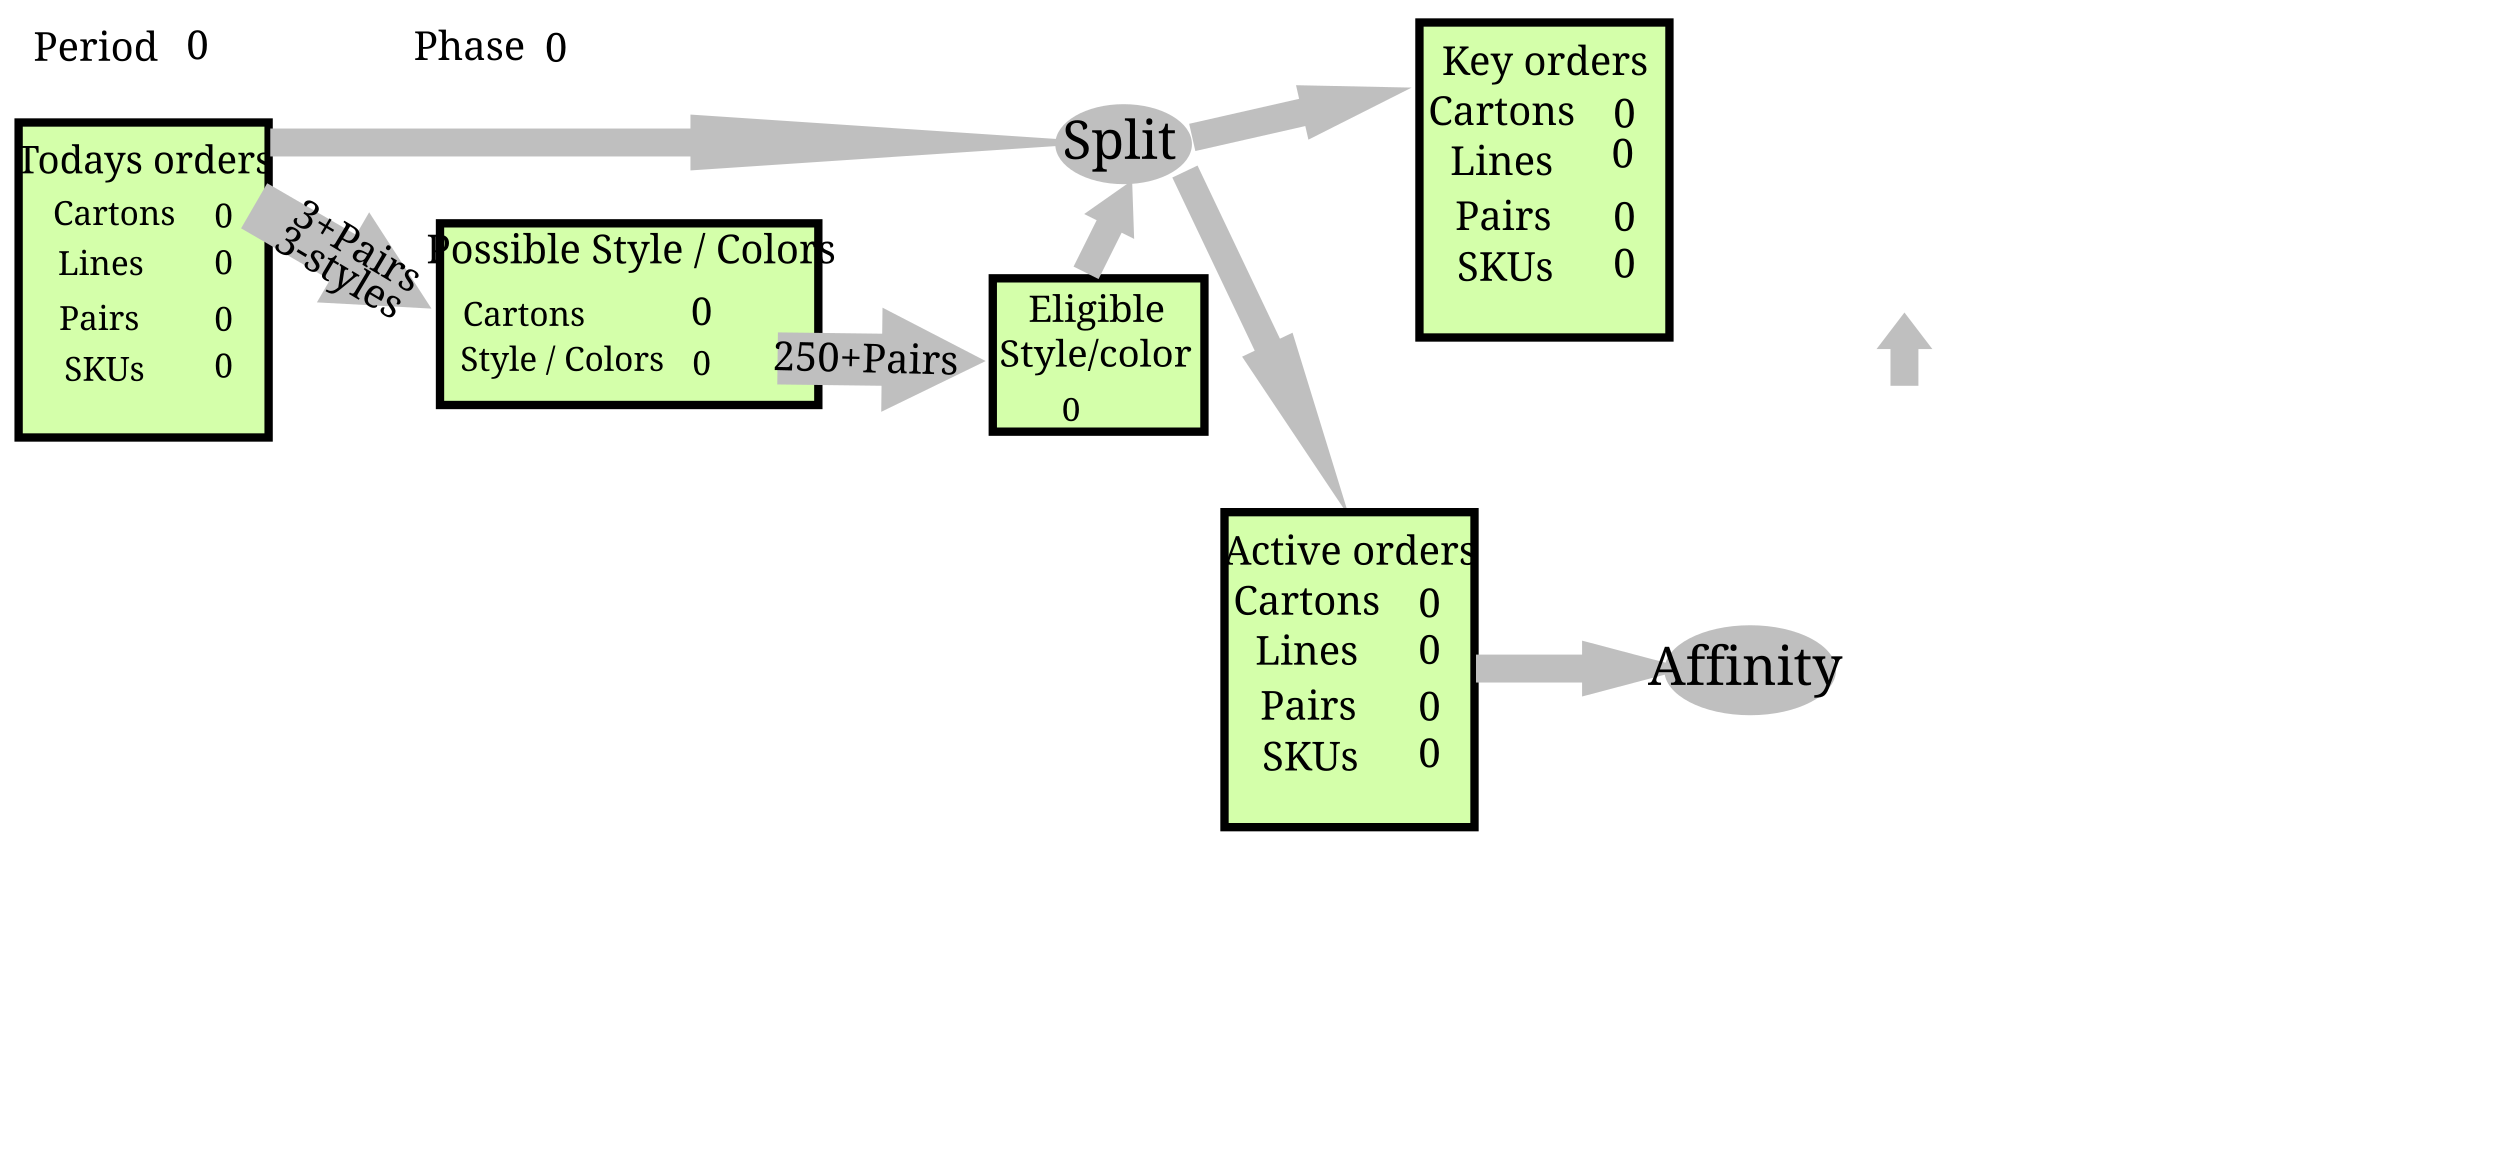
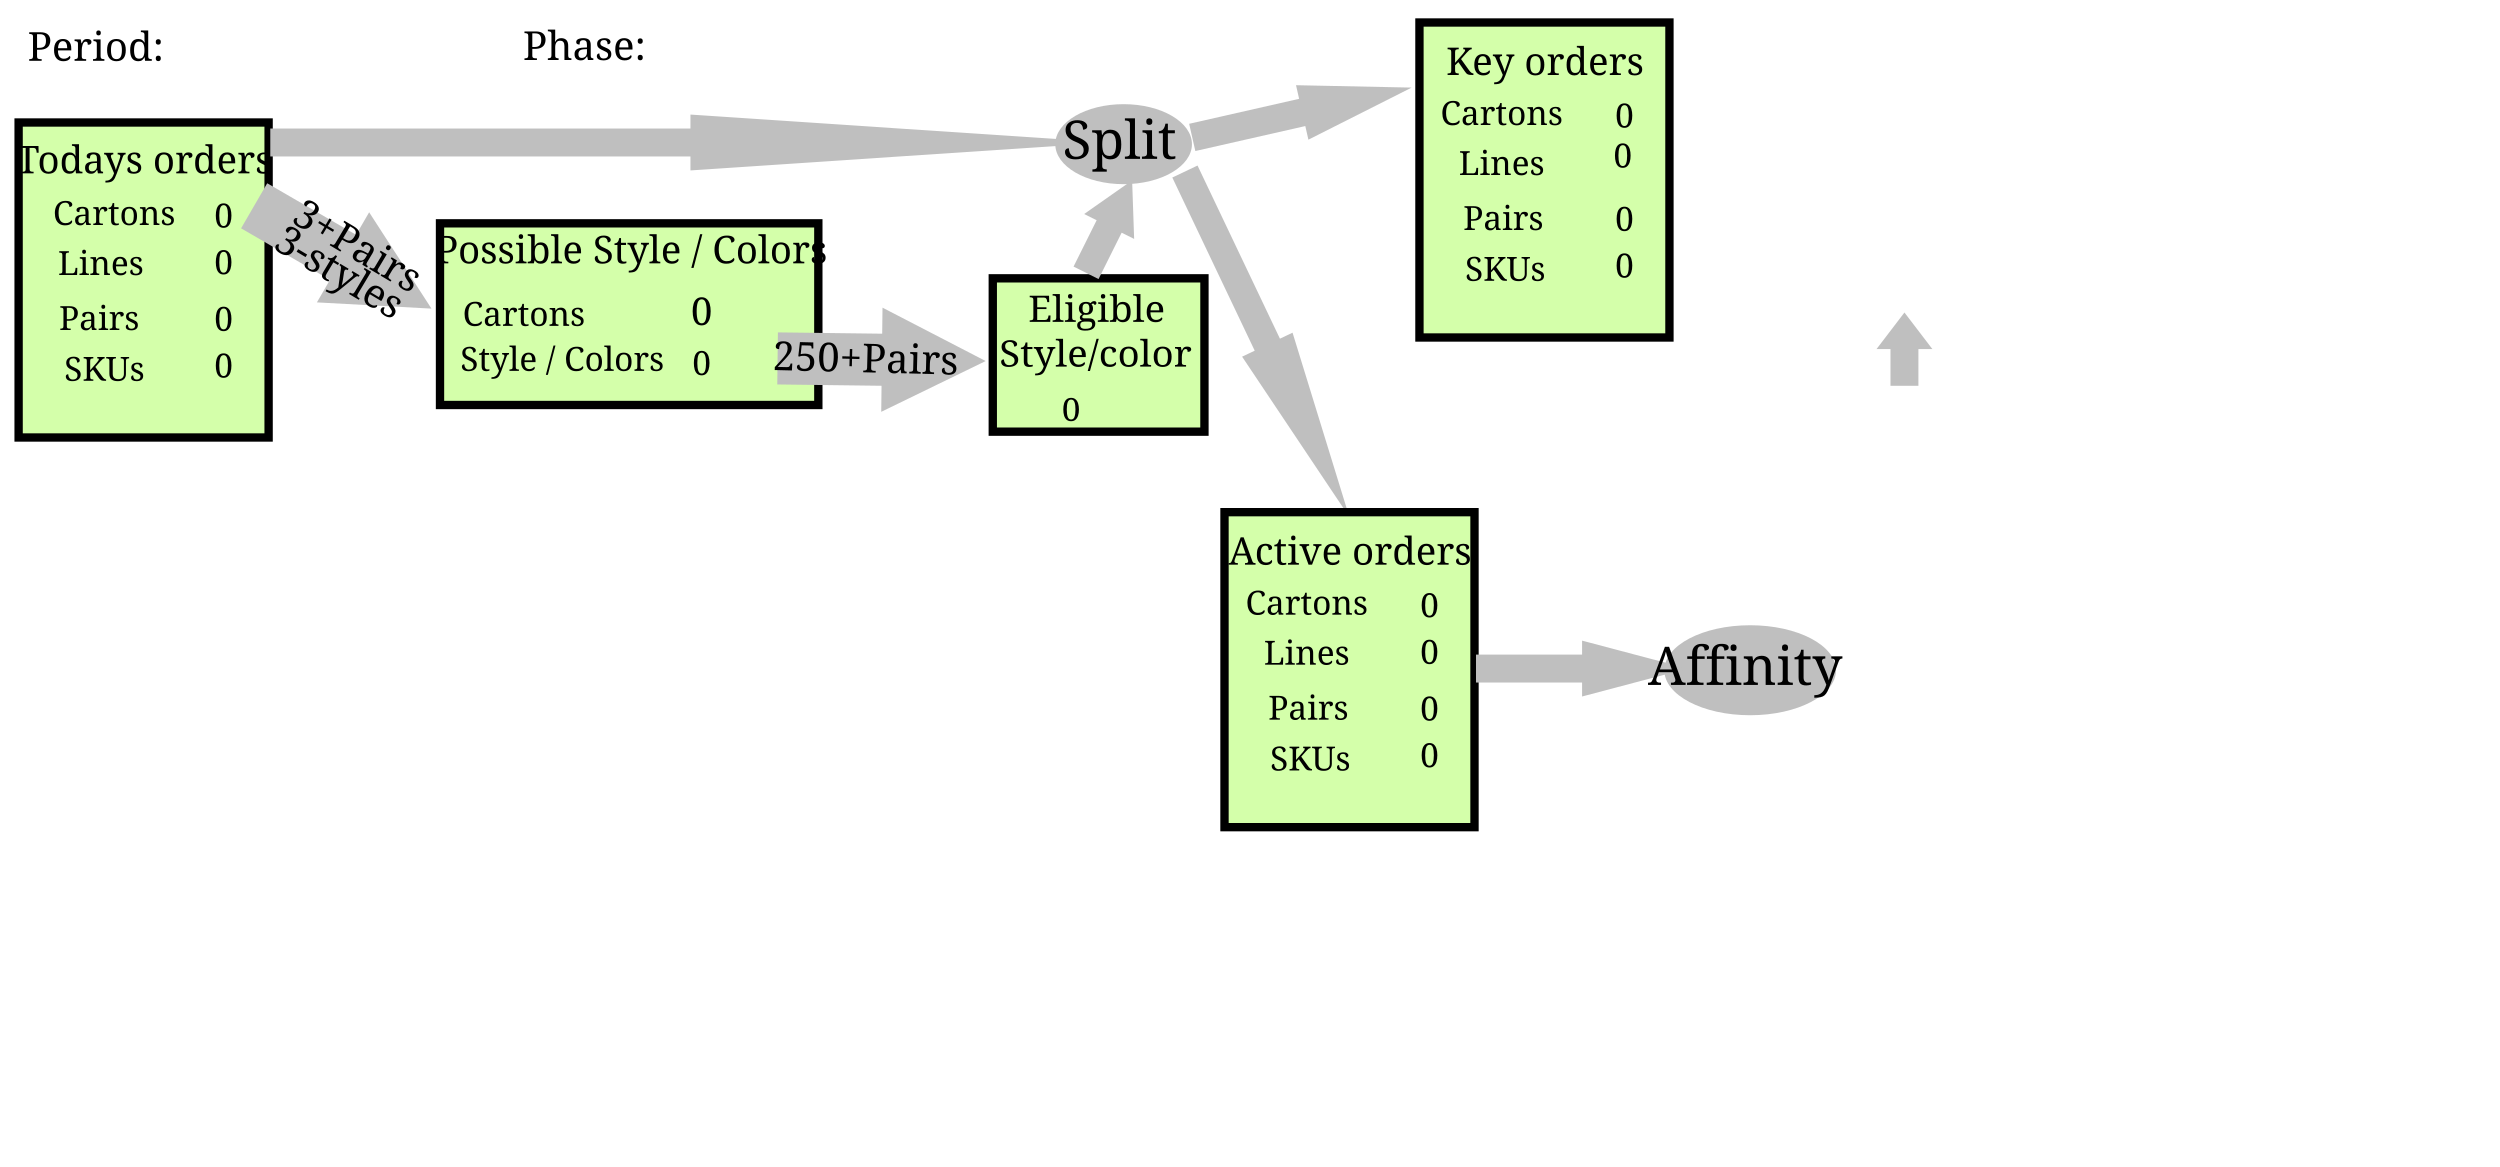
<svg xmlns="http://www.w3.org/2000/svg" width="1500" height="700">
  <g class="layer">
    <rect fill="#d4ffaa" height="109" id="svg_29" stroke="#000000" stroke-width="5" width="227" x="264" y="134" />
    <rect fill="#d4ffaa" height="189" id="svg_56" stroke="#000000" stroke-width="5" width="150" x="851.667" y="13.5" />
    <rect fill="#d4ffaa" height="189" id="svg_16" stroke="#000000" stroke-width="5" width="150" x="11.167" y="73.5" />
    <text fill="#000000" font-family="serif" font-size="20" id="allCtns" stroke="#000000" stroke-width="0" text-anchor="middle" x="134.167" xml:space="preserve" y="136.5">0</text>
    <text fill="#000000" font-family="serif" font-size="20" id="allLines" stroke="#000000" stroke-width="0" text-anchor="middle" x="134.167" xml:space="preserve" y="164.5">0</text>
    <text fill="#000000" font-family="serif" font-size="20" id="allPairs" stroke="#000000" stroke-width="0" text-anchor="middle" x="134.167" xml:space="preserve" y="198.5">0</text>
    <text fill="#000000" font-family="serif" font-size="20" id="allSkus" stroke="#000000" stroke-width="0" text-anchor="middle" x="134.167" xml:space="preserve" y="226.5">0</text>
    <text fill="#000000" font-family="serif" font-size="23" id="svg_6" stroke="#000000" stroke-width="0" text-anchor="middle" x="86.504" xml:space="preserve" y="104.012">Todays orders</text>
    <text fill="#000000" font-family="serif" font-size="20" id="svg_7" stroke="#000000" stroke-width="0" text-anchor="middle" x="68.504" xml:space="preserve" y="135.012">Cartons</text>
    <text fill="#000000" font-family="serif" font-size="20" id="svg_8" stroke="#000000" stroke-width="0" text-anchor="middle" x="60.504" xml:space="preserve" y="165.012">Lines</text>
    <text fill="#000000" font-family="serif" font-size="20" id="svg_9" stroke="#000000" stroke-width="0" text-anchor="middle" x="59.504" xml:space="preserve" y="198.012">Pairs</text>
    <text fill="#000000" font-family="serif" font-size="20" id="svg_10" stroke="#000000" stroke-width="0" text-anchor="middle" x="62.663" xml:space="preserve" y="228.496">SKUs</text>
    <text fill="#000000" font-family="serif" font-size="23" id="posCtns" stroke="#000000" stroke-width="0" text-anchor="middle" x="421" xml:space="preserve" y="195">0</text>
    <text fill="#000000" font-family="serif" font-size="20" id="svg_27" stroke="#000000" stroke-width="0" text-anchor="middle" x="421" xml:space="preserve" y="225">0</text>
    <text fill="#000000" font-family="serif" font-size="20" id="svg_23" stroke="#000000" stroke-width="0" text-anchor="middle" x="314.337" xml:space="preserve" y="195.512">Cartons</text>
    <text fill="#000000" font-family="serif" font-size="20" id="posStyleColor" stroke="#000000" stroke-width="0" text-anchor="middle" x="337.337" xml:space="preserve" y="222.512">Style / Colors</text>
    <rect fill="#d4ffaa" height="92" id="svg_36" stroke="#000000" stroke-width="5" width="127" x="595.667" y="167" />
    <text fill="#000000" font-family="serif" font-size="23" id="svg_35" stroke="#000000" stroke-width="0" text-anchor="middle" transform="matrix(1 0 0 0.954128 0 6.74312)" x="658.004" xml:space="preserve" y="195.329">Eligible</text>
    <text fill="#000000" font-family="serif" font-size="20" id="eligibleStyleColor" stroke="#000000" stroke-width="0" text-anchor="middle" transform="matrix(1 0 0 0.954128 0 6.74312)" x="642.667" xml:space="preserve" y="257.606">0</text>
    <text fill="#000000" font-family="serif" font-size="23" id="svg_38" stroke="#000000" stroke-width="0" text-anchor="middle" transform="matrix(1 0 0 0.954128 0 6.74312)" x="657.327" xml:space="preserve" y="223.458">Style/color</text>
    <g id="svg_40" transform="rotate(1.44786 528.869 215.835)">
      <path d="m529.527,247.083l61.862,-32.034l-62.675,-30.461l0.203,15.624l-62.568,0.79l0.407,31.248l62.568,-0.79l0.203,15.624z" fill="#bfbfbf" id="svg_32" stroke="#000000" stroke-width="0" />
      <text fill="#000000" font-family="serif" font-size="24" id="svg_31" stroke="#000000" stroke-width="0" text-anchor="middle" x="519.279" xml:space="preserve" y="223.637">250+Pairs</text>
    </g>
    <ellipse cx="674.167" cy="86.5" fill="#bfbfbf" id="svg_41" rx="41" ry="24" stroke="#000000" stroke-width="0" />
    <path d="m682.209,135.874l-16.758,-30.921l-16.758,30.921l8.379,0l0,31.07l16.758,0l0,-31.07l8.379,0z" fill="#bfbfbf" id="svg_43" stroke="#000000" stroke-width="0" transform="rotate(26.4874 665.451 135.949)" />
    <path d="m797.925,67.338l-16.758,-67.334l-16.758,67.334l8.379,0l0,67.658l16.758,0l0,-67.658l8.379,0z" fill="#bfbfbf" id="svg_44" stroke="#000000" stroke-width="0" transform="rotate(77.2063 781.167 67.5)" />
    <path d="m1159.425,209.447l-16.758,-21.943l-16.758,21.943l8.379,0l0,22.048l16.758,0l0,-22.048l8.379,0z" fill="#bfbfbf" id="svg_45" stroke="#000000" stroke-width="0" />
    <path d="m430.425,84.896l-16.758,-250.892l-16.758,250.892l8.379,0l0,252.099l16.758,0l0,-252.099l8.379,0z" fill="#bfbfbf" id="svg_46" stroke="#000000" stroke-width="0" transform="rotate(90 413.667 85.4996)" />
-     <text fill="#000000" font-family="serif" font-size="24" id="svg_47" stroke="#000000" stroke-width="0" text-anchor="middle" x="903.163" xml:space="preserve" y="168.496">SKUs</text>
-     <text fill="#000000" font-family="serif" font-size="24" id="svg_48" stroke="#000000" stroke-width="0" text-anchor="middle" x="902.004" xml:space="preserve" y="138.012">Pairs</text>
-     <text fill="#000000" font-family="serif" font-size="24" id="svg_49" stroke="#000000" stroke-width="0" text-anchor="middle" x="901.004" xml:space="preserve" y="105.012">Lines</text>
-     <text fill="#000000" font-family="serif" font-size="24" id="svg_50" stroke="#000000" stroke-width="0" text-anchor="middle" x="901.004" xml:space="preserve" y="75.012">Cartons</text>
-     <text fill="#000000" font-family="serif" font-size="24" id="svg_51" stroke="#000000" stroke-width="0" style="cursor: move;" text-anchor="middle" x="927.004" xml:space="preserve" y="45.012">Key orders</text>
-     <text fill="#000000" font-family="serif" font-size="24" id="keySkus" stroke="#000000" stroke-width="0" text-anchor="middle" x="974.667" xml:space="preserve" y="166.5">0</text>
-     <text fill="#000000" font-family="serif" font-size="24" id="keyPairs" stroke="#000000" stroke-width="0" text-anchor="middle" x="974.667" xml:space="preserve" y="138.5">0</text>
-     <text fill="#000000" font-family="serif" font-size="24" id="keyLines" stroke="#000000" stroke-width="0" text-anchor="middle" x="973.667" xml:space="preserve" y="100.5">0</text>
-     <text fill="#000000" font-family="serif" font-size="24" id="keyCtns" stroke="#000000" stroke-width="0" text-anchor="middle" x="974.667" xml:space="preserve" y="76.5">0</text>
+     <text fill="#000000" font-family="serif" font-size="20" id="svg_47" stroke="#000000" stroke-width="0" text-anchor="middle" x="903.163" xml:space="preserve" y="168.496">SKUs</text>
+     <text fill="#000000" font-family="serif" font-size="20" id="svg_48" stroke="#000000" stroke-width="0" text-anchor="middle" x="902.004" xml:space="preserve" y="138.012">Pairs</text>
+     <text fill="#000000" font-family="serif" font-size="20" id="svg_49" stroke="#000000" stroke-width="0" text-anchor="middle" x="901.004" xml:space="preserve" y="105.012">Lines</text>
+     <text fill="#000000" font-family="serif" font-size="20" id="svg_50" stroke="#000000" stroke-width="0" text-anchor="middle" x="901.004" xml:space="preserve" y="75.012">Cartons</text>
+     <text fill="#000000" font-family="serif" font-size="23" id="svg_51" stroke="#000000" stroke-width="0" style="cursor: move;" text-anchor="middle" x="927.004" xml:space="preserve" y="45.012">Key orders</text>
+     <text fill="#000000" font-family="serif" font-size="20" id="keySkus" stroke="#000000" stroke-width="0" text-anchor="middle" x="974.667" xml:space="preserve" y="166.5">0</text>
+     <text fill="#000000" font-family="serif" font-size="20" id="keyPairs" stroke="#000000" stroke-width="0" text-anchor="middle" x="974.667" xml:space="preserve" y="138.5">0</text>
+     <text fill="#000000" font-family="serif" font-size="20" id="keyLines" stroke="#000000" stroke-width="0" text-anchor="middle" x="973.667" xml:space="preserve" y="100.5">0</text>
+     <text fill="#000000" font-family="serif" font-size="20" id="keyCtns" stroke="#000000" stroke-width="0" text-anchor="middle" x="974.667" xml:space="preserve" y="76.5">0</text>
    <path d="m236.936,154.177l-31.25,-61.348l-31.25,61.348l15.625,0l0,61.643l31.25,0l0,-61.643l15.625,0z" fill="#bfbfbf" id="svg_18" stroke="#000000" stroke-width="0" transform="rotate(120.107 205.686 154.324)" />
    <text fill="#000000" font-family="serif" font-size="24" id="svg_17" stroke="#000000" stroke-width="0" text-anchor="middle" transform="rotate(30.8416 214.445 147.742)" x="214.451" xml:space="preserve" y="155.744">3+Pairs</text>
    <text fill="#000000" font-family="serif" font-size="24" id="svg_19" stroke="#000000" stroke-width="0" text-anchor="middle" transform="rotate(30.8416 203.566 163.57)" x="203.569" xml:space="preserve" y="171.57">3-styles</text>
-     <text fill="#000000" font-family="serif" font-size="24" id="svg_58" stroke="#000000" stroke-width="0" text-anchor="middle" x="378.668" xml:space="preserve" y="157.996">Possible Style / Colors</text>
+     <text fill="#000000" font-family="serif" font-size="23" id="svg_58" stroke="#000000" stroke-width="0" text-anchor="middle" x="378.668" xml:space="preserve" y="157.996">Possible Style / Colors</text>
    <path d="m777.033,206.28l-16.758,-114.499l-16.758,114.499l8.379,0l0,115.05l16.758,0l0,-115.05l8.379,0z" fill="#bfbfbf" id="svg_59" stroke="#000000" stroke-width="0" transform="rotate(154.548 760.275 206.555)" />
    <rect fill="#d4ffaa" height="189" id="svg_69" stroke="#000000" stroke-width="5" width="150" x="734.7" y="307.3" />
-     <text fill="#000000" font-family="serif" font-size="24" id="svg_68" stroke="#000000" stroke-width="0" text-anchor="middle" x="786.196" xml:space="preserve" y="462.296">SKUs</text>
-     <text fill="#000000" font-family="serif" font-size="24" id="svg_67" stroke="#000000" stroke-width="0" text-anchor="middle" x="785.037" xml:space="preserve" y="431.812">Pairs</text>
-     <text fill="#000000" font-family="serif" font-size="24" id="svg_66" stroke="#000000" stroke-width="0" text-anchor="middle" x="784.037" xml:space="preserve" y="398.812">Lines</text>
-     <text fill="#000000" font-family="serif" font-size="24" id="svg_65" stroke="#000000" stroke-width="0" text-anchor="middle" x="784.037" xml:space="preserve" y="368.812">Cartons</text>
-     <text fill="#000000" font-family="serif" font-size="24" id="svg_64" stroke="#000000" stroke-width="0" style="cursor: move;" text-anchor="middle" x="810.037" xml:space="preserve" y="338.812">Active orders</text>
-     <text fill="#000000" font-family="serif" font-size="24" id="activeSkus" stroke="#000000" stroke-width="0" text-anchor="middle" x="857.7" xml:space="preserve" y="460.3">0</text>
-     <text fill="#000000" font-family="serif" font-size="24" id="active Pairs" stroke="#000000" stroke-width="0" text-anchor="middle" x="857.7" xml:space="preserve" y="432.3">0</text>
-     <text fill="#000000" font-family="serif" font-size="24" id="activeLines" stroke="#000000" stroke-width="0" text-anchor="middle" x="857.7" xml:space="preserve" y="398.3">0</text>
-     <text fill="#000000" font-family="serif" font-size="24" id="activeCtns" stroke="#000000" stroke-width="0" text-anchor="middle" x="857.7" xml:space="preserve" y="370.3">0</text>
+     <text fill="#000000" font-family="serif" font-size="20" id="svg_68" stroke="#000000" stroke-width="0" text-anchor="middle" x="786.196" xml:space="preserve" y="462.296">SKUs</text>
+     <text fill="#000000" font-family="serif" font-size="20" id="svg_67" stroke="#000000" stroke-width="0" text-anchor="middle" x="785.037" xml:space="preserve" y="431.812">Pairs</text>
+     <text fill="#000000" font-family="serif" font-size="20" id="svg_66" stroke="#000000" stroke-width="0" text-anchor="middle" x="784.037" xml:space="preserve" y="398.812">Lines</text>
+     <text fill="#000000" font-family="serif" font-size="20" id="svg_65" stroke="#000000" stroke-width="0" text-anchor="middle" x="784.037" xml:space="preserve" y="368.812">Cartons</text>
+     <text fill="#000000" font-family="serif" font-size="23" id="svg_64" stroke="#000000" stroke-width="0" style="cursor: move;" text-anchor="middle" x="810.037" xml:space="preserve" y="338.812">Active orders</text>
+     <text fill="#000000" font-family="serif" font-size="20" id="activeSkus" stroke="#000000" stroke-width="0" text-anchor="middle" x="857.7" xml:space="preserve" y="460.3">0</text>
+     <text fill="#000000" font-family="serif" font-size="20" id="active Pairs" stroke="#000000" stroke-width="0" text-anchor="middle" x="857.7" xml:space="preserve" y="432.3">0</text>
+     <text fill="#000000" font-family="serif" font-size="20" id="activeLines" stroke="#000000" stroke-width="0" text-anchor="middle" x="857.7" xml:space="preserve" y="398.3">0</text>
+     <text fill="#000000" font-family="serif" font-size="20" id="activeCtns" stroke="#000000" stroke-width="0" text-anchor="middle" x="857.7" xml:space="preserve" y="370.3">0</text>
    <text fill="#000000" font-family="serif" font-size="32" id="svg_70" stroke="#000000" stroke-width="0" text-anchor="middle" x="671.7" xml:space="preserve" y="95.3">Split</text>
    <ellipse cx="1050.094" cy="402.142" fill="#bfbfbf" id="svg_73" rx="51.5" ry="27" stroke="#000000" stroke-width="0" />
    <path d="m965.852,400.989l-16.758,-63.343l-16.758,63.343l8.379,0l0,63.648l16.758,0l0,-63.648l8.379,0z" fill="#bfbfbf" id="svg_72" stroke="#000000" stroke-width="0" transform="rotate(90 949.094 401.142)" />
    <text fill="#000000" font-family="serif" font-size="32" id="svg_71" stroke="#000000" stroke-width="0" text-anchor="middle" x="1047.127" xml:space="preserve" y="410.942">Affinity</text>
-     <text fill="#000000" font-family="serif" font-size="24" id="svg_87" stroke="#000000" stroke-width="0" text-anchor="middle" x="57.5" xml:space="preserve" y="36.5">Period</text>
-     <text fill="#000000" font-family="serif" font-size="24" id="period" stroke="#000000" stroke-width="0" style="cursor: move;" text-anchor="middle" x="118.503" xml:space="preserve" y="35.5">0</text>
-     <text fill="#000000" font-family="serif" font-size="24" id="svg_90" stroke="#000000" stroke-width="0" text-anchor="middle" x="281.664" xml:space="preserve" y="36">Phase</text>
-     <text fill="#000000" font-family="serif" font-size="24" id="phase" stroke="#000000" stroke-width="0" text-anchor="middle" x="333.667" xml:space="preserve" y="37">0</text>
+     <text fill="#000000" font-family="serif" font-size="24" id="svg_87" stroke="#000000" stroke-width="0" text-anchor="middle" x="57.5" xml:space="preserve" y="36.5">Period:</text>
+     <text fill="#000000" font-family="serif" font-size="22" id="period" stroke="#000000" stroke-width="0" style="cursor: move;" text-anchor="middle" x="200.503" xml:space="preserve" y="35.5" />
+     <text fill="#000000" font-family="serif" font-size="24" id="svg_90" stroke="#000000" stroke-width="0" text-anchor="middle" x="350.664" xml:space="preserve" y="36">Phase:</text>
+     <text fill="#000000" font-family="serif" font-size="22" id="phase" stroke="#000000" stroke-width="0" text-anchor="middle" x="520.667" xml:space="preserve" y="37" />
  </g>
</svg>
